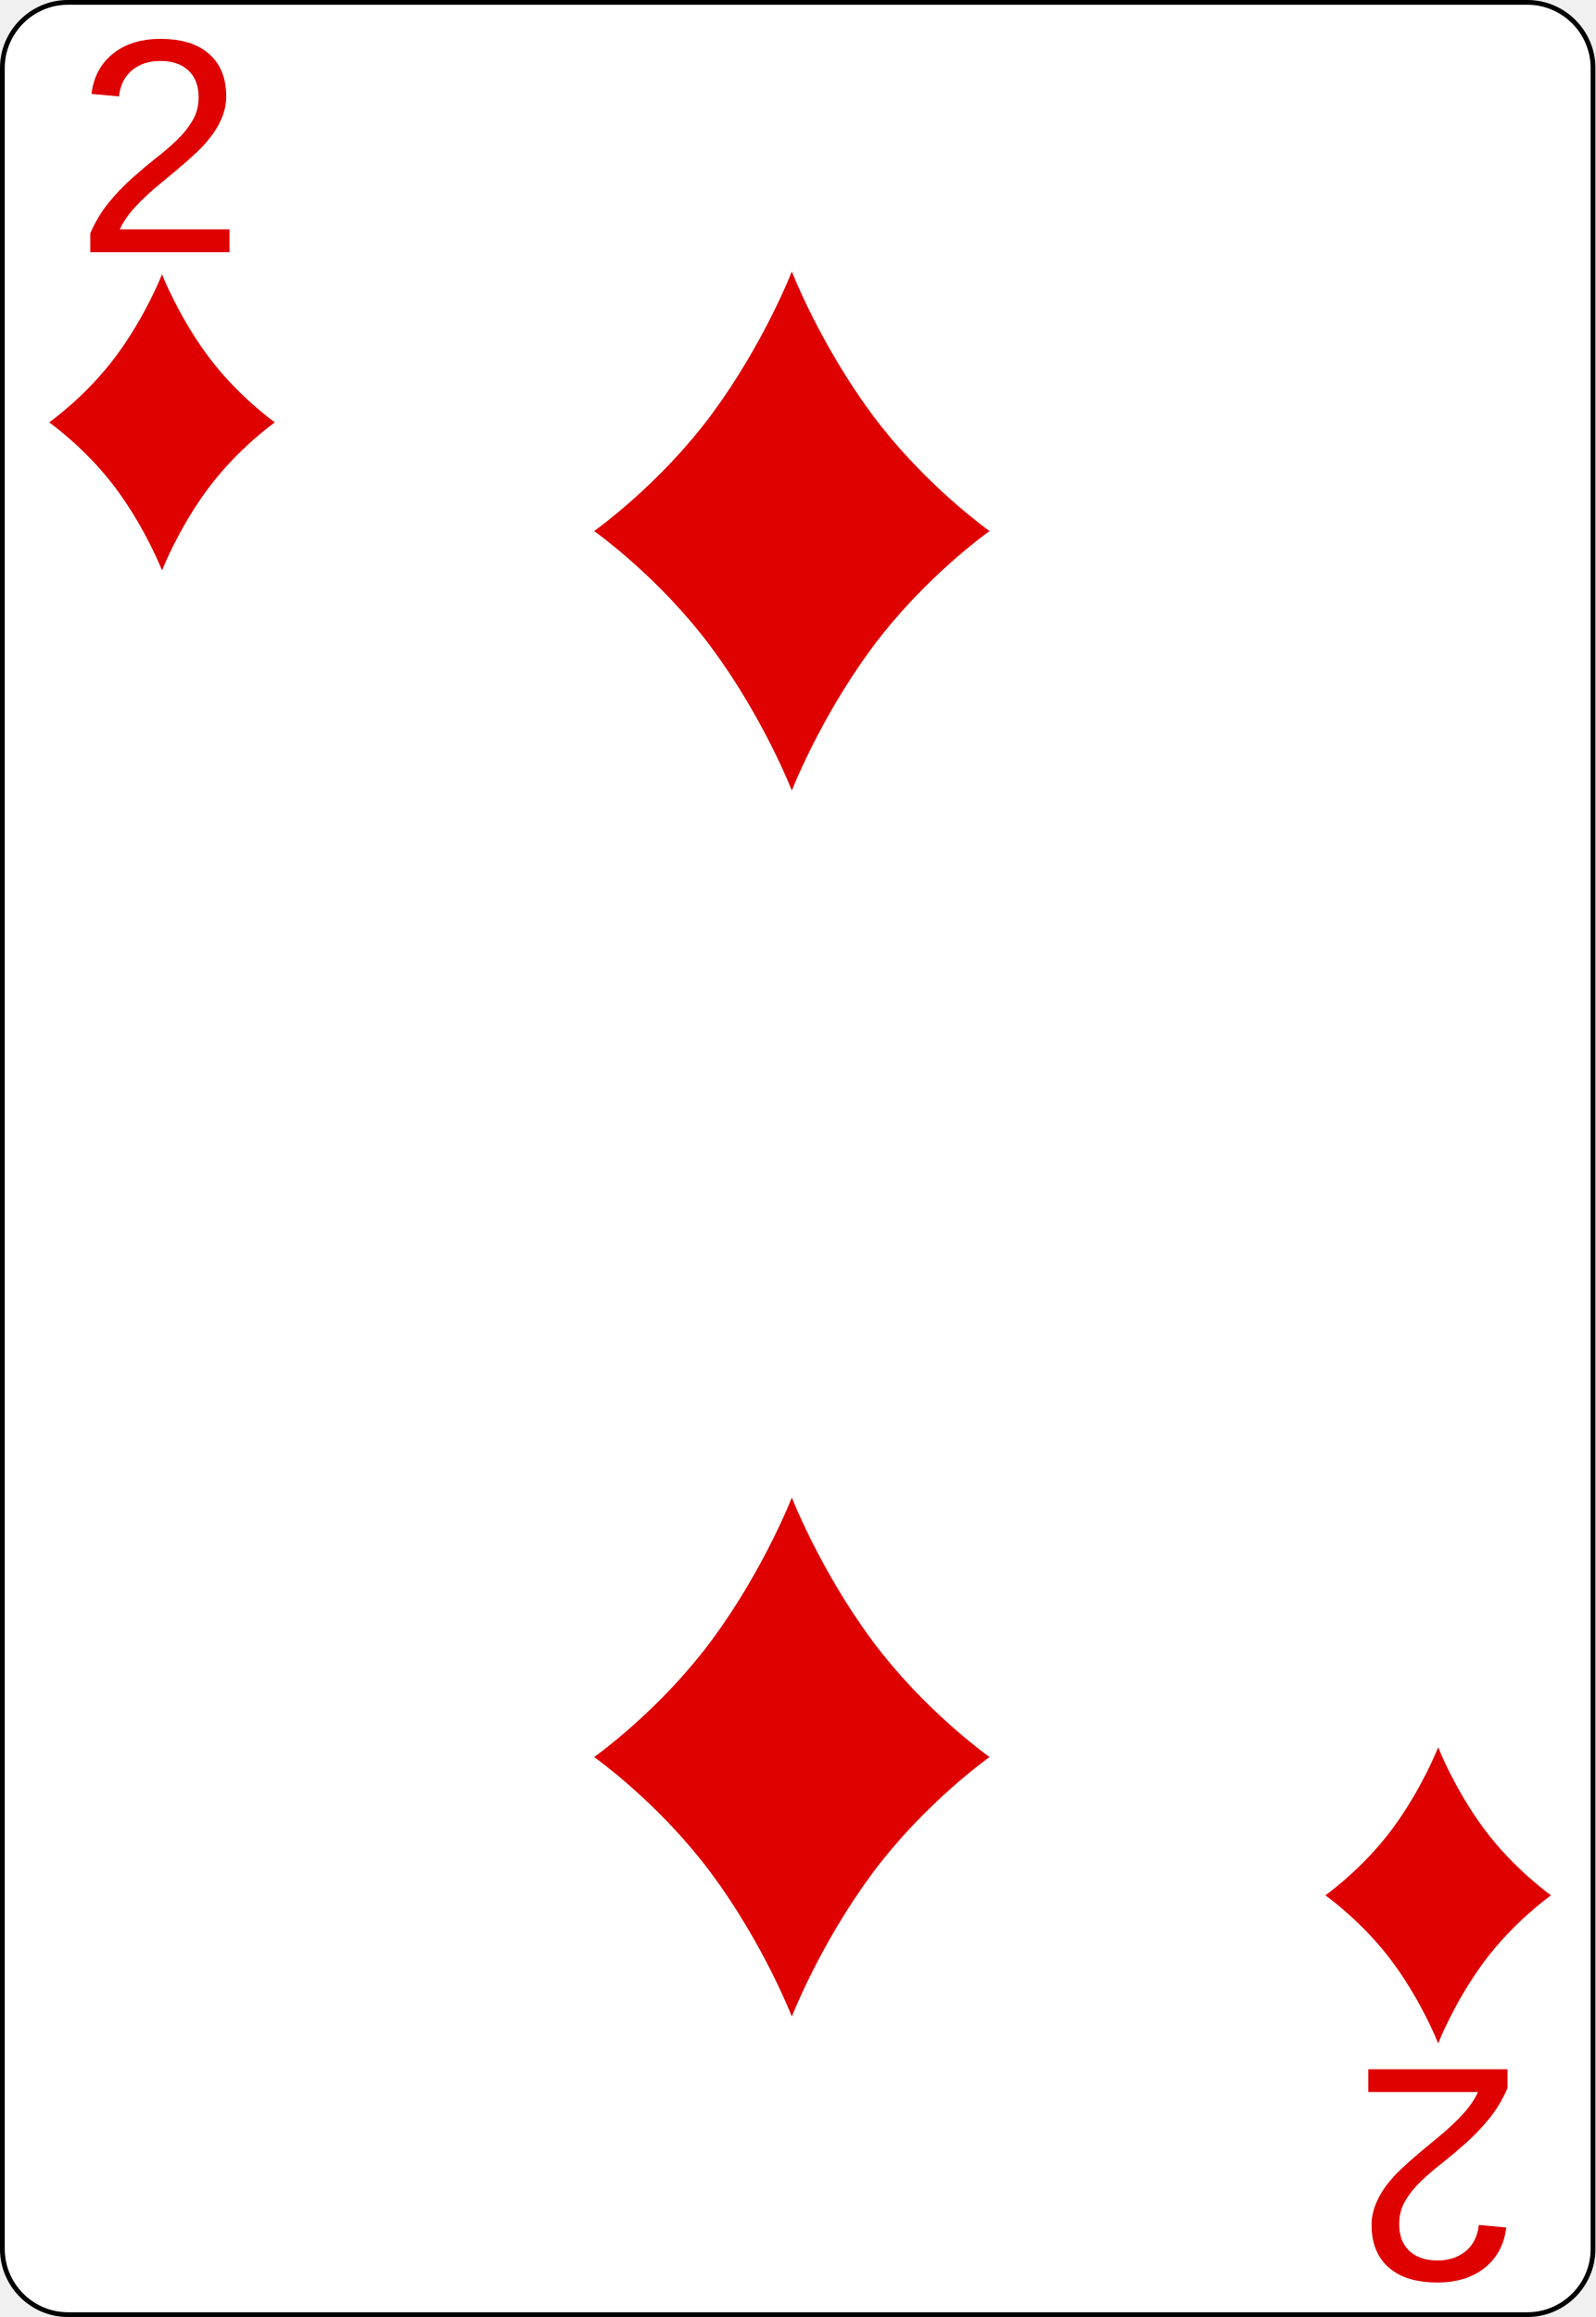
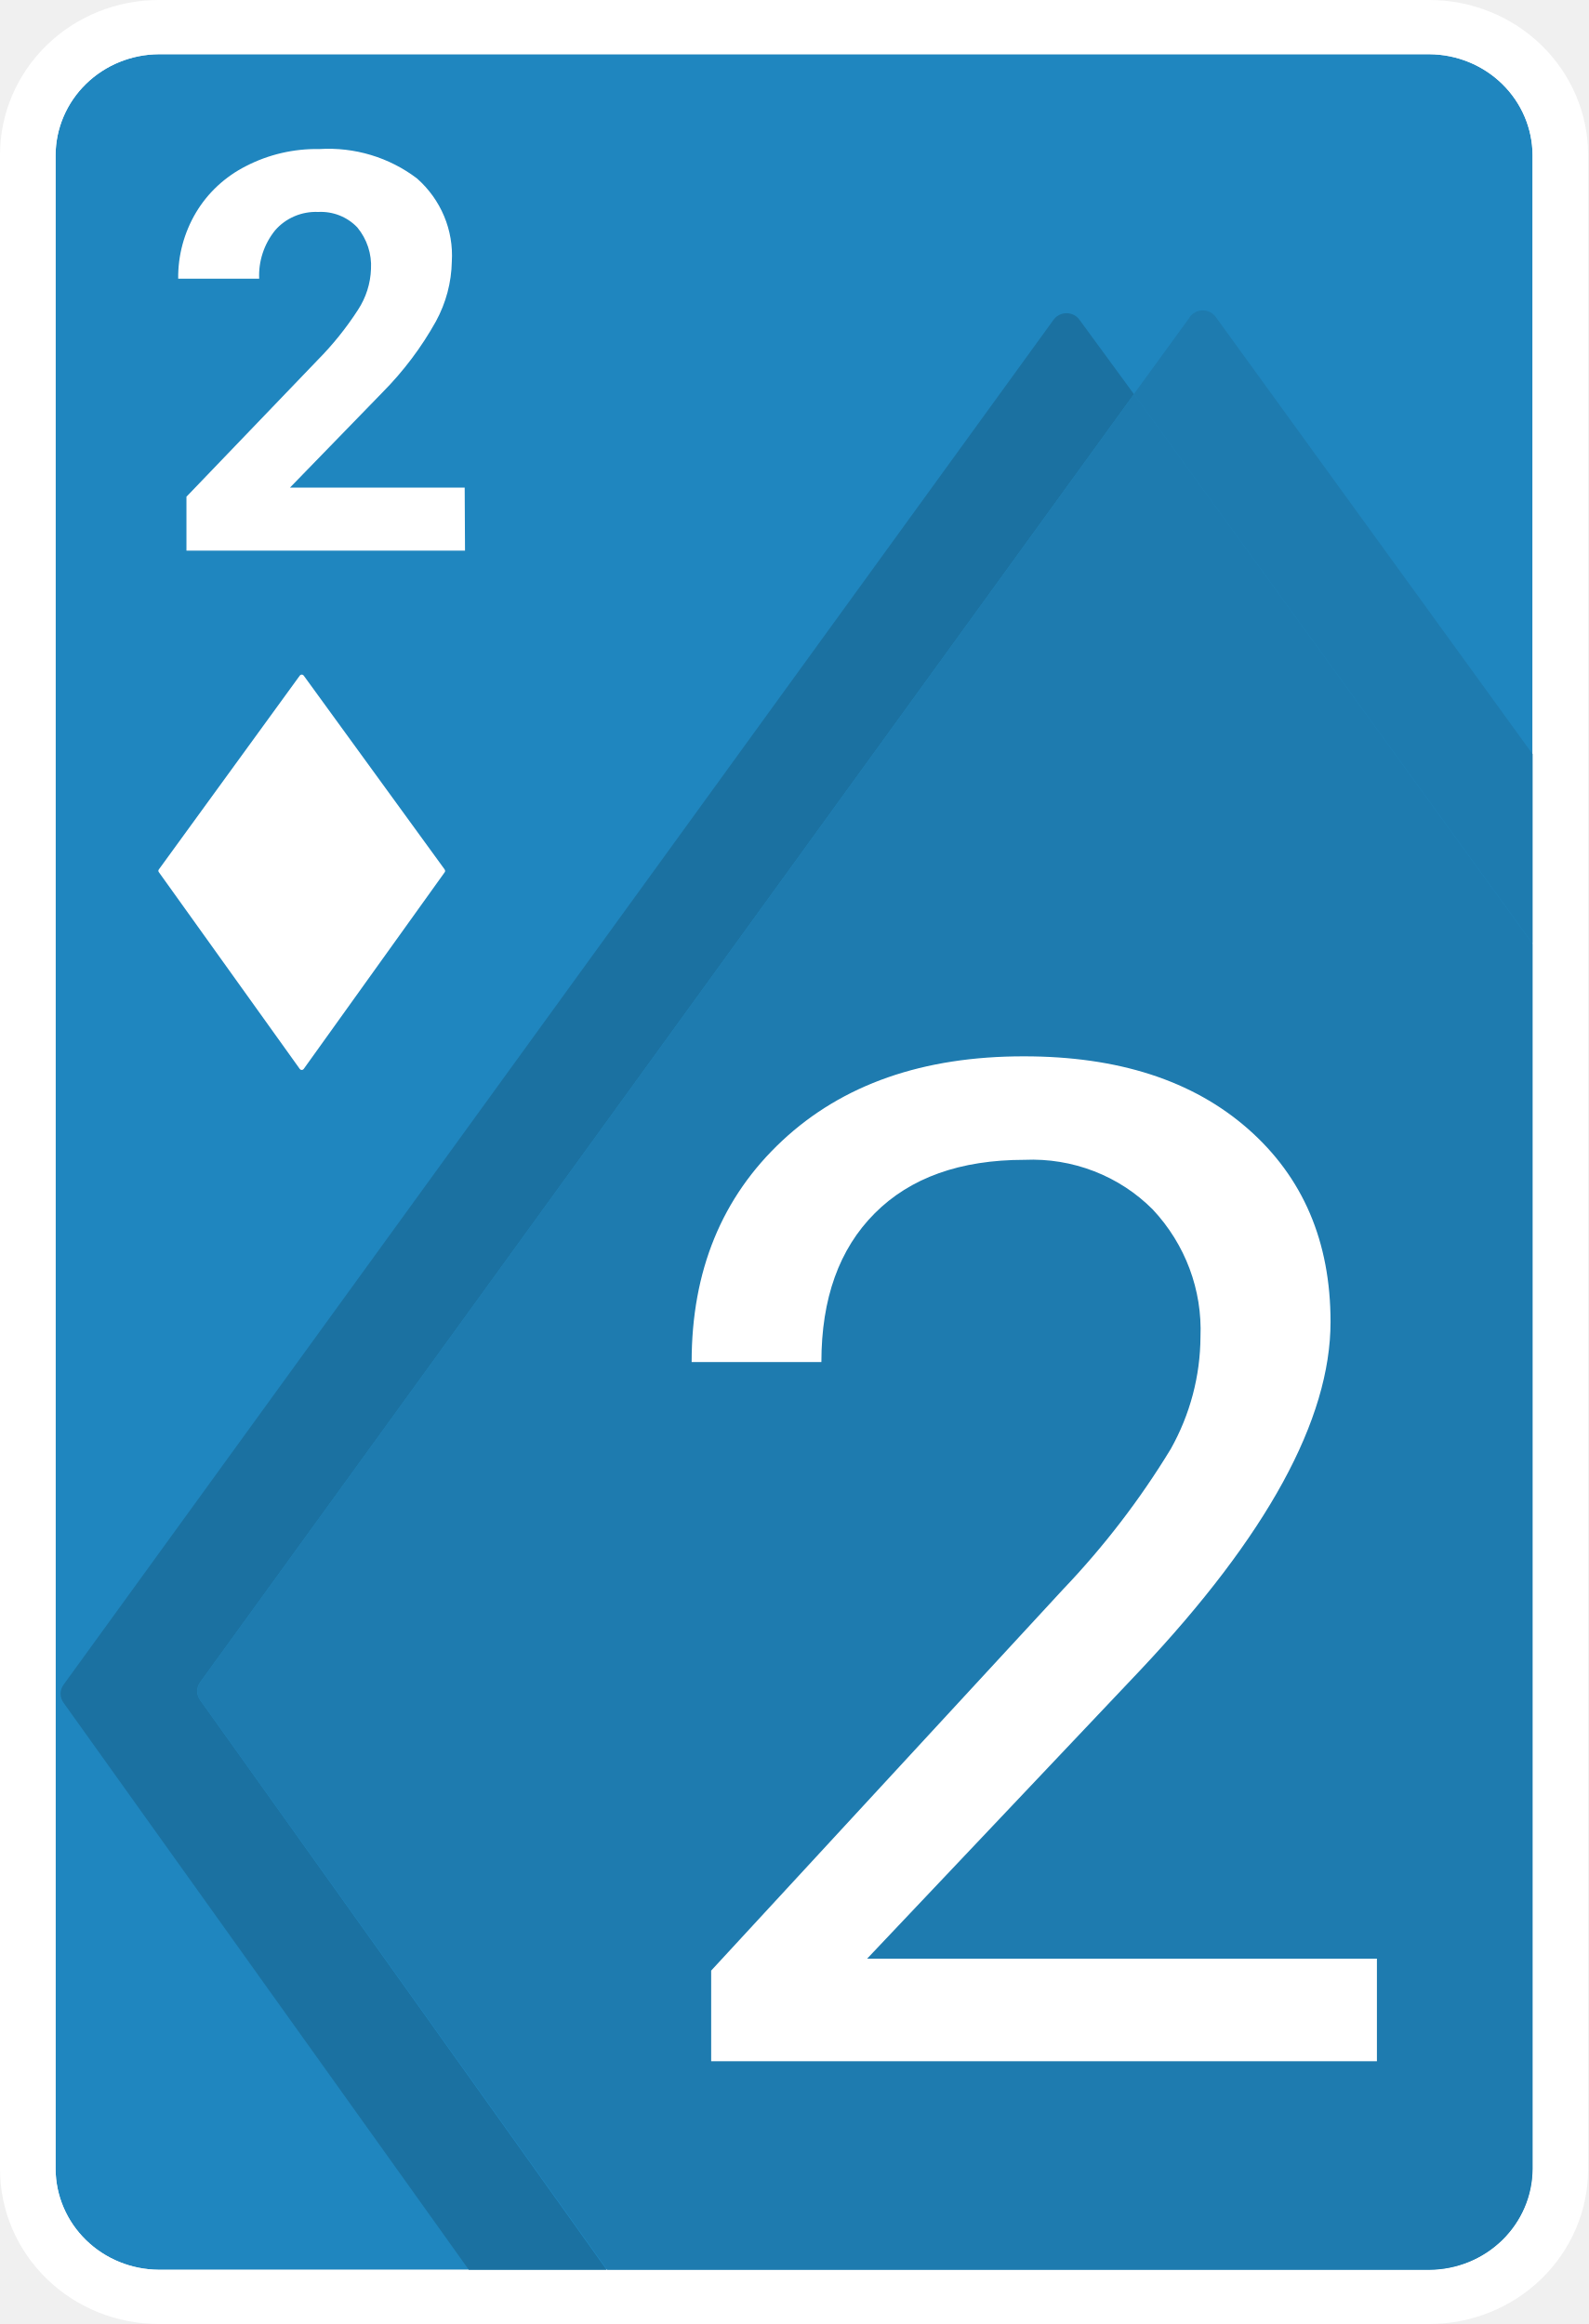
- <svg xmlns="http://www.w3.org/2000/svg" xmlns:xlink="http://www.w3.org/1999/xlink" width="167.087pt" height="242.667pt" viewBox="0 0 167.087 242.667" xml:space="preserve" id="svg2" version="1.1">
-   <defs id="defs41">
-     <radialGradient xlink:href="#linearGradient3773" id="radialGradient3781" cx="-0.158" cy="-8.835" fx="-0.158" fy="-8.835" r="8" gradientTransform="matrix(-1.584269,-0.02349808,0.03071979,-2.477574,-0.2485638,-26.71351)" gradientUnits="userSpaceOnUse" />
-     <linearGradient id="linearGradient3773">
-       <stop style="stop-color:#000000;stop-opacity:1;" offset="0" id="stop3775" />
-       <stop style="stop-color:#000000;stop-opacity:0.649;" offset="1" id="stop3777" />
-     </linearGradient>
-     <radialGradient xlink:href="#linearGradient3773" id="radialGradient3957" cx="-0.158" cy="-8.835" fx="-0.158" fy="-8.835" r="8" gradientTransform="matrix(-1.584269,-0.02349808,0.03071979,-2.477574,-0.2485638,-26.71351)" gradientUnits="userSpaceOnUse" />
-     <linearGradient id="linearGradient3959">
-       <stop style="stop-color:#000000;stop-opacity:1;" offset="0" id="stop3961" />
-       <stop style="stop-color:#000000;stop-opacity:0.649;" offset="1" id="stop3963" />
-     </linearGradient>
-     <radialGradient r="81.903" fy="509.476" fx="168.025" cy="509.476" cx="168.025" gradientTransform="matrix(1.25656,-0.7774064,0.3366382,0.5361257,-221.2021,359.2426)" gradientUnits="userSpaceOnUse" id="radialGradient3975" xlink:href="#linearGradient3784-4" />
-     <linearGradient id="linearGradient3784-4">
-       <stop style="stop-color:#ffffff;stop-opacity:0.435;" offset="0" id="stop3786-8" />
-       <stop style="stop-color:#000000;stop-opacity:0;" offset="1" id="stop3788-6" />
-     </linearGradient>
-     <radialGradient xlink:href="#linearGradient3784-4-5" id="radialGradient3929" gradientUnits="userSpaceOnUse" gradientTransform="matrix(1.25656,-0.7774064,0.3366382,0.5361257,-221.2021,359.2426)" cx="168.025" cy="509.476" fx="168.025" fy="509.476" r="81.903" />
-     <linearGradient id="linearGradient3784-4-5">
-       <stop style="stop-color:#ffffff;stop-opacity:0.489;" offset="0" id="stop3786-8-0" />
-       <stop style="stop-color:#000000;stop-opacity:0;" offset="1" id="stop3788-6-3" />
-     </linearGradient>
-     <radialGradient xlink:href="#linearGradient3784-4-1" id="radialGradient3927" gradientUnits="userSpaceOnUse" gradientTransform="matrix(1.25656,-0.7774064,0.3366382,0.5361257,-221.2021,359.2426)" cx="168.025" cy="509.476" fx="168.025" fy="509.476" r="81.903" />
-     <linearGradient id="linearGradient3784-4-1">
-       <stop style="stop-color:#ffffff;stop-opacity:0.237;" offset="0" id="stop3786-8-03" />
-       <stop style="stop-color:#000000;stop-opacity:0;" offset="1" id="stop3788-6-6" />
-     </linearGradient>
-     <linearGradient id="linearGradient3768">
-       <stop style="stop-color:#df0000;stop-opacity:1;" offset="0" id="stop3770" />
-       <stop style="stop-color:#df0000;stop-opacity:0.672;" offset="1" id="stop3772" />
-     </linearGradient>
-     <linearGradient id="linearGradient3784-4-6">
-       <stop style="stop-color:#ffffff;stop-opacity:0.313;" offset="0" id="stop3786-8-8" />
-       <stop style="stop-color:#000000;stop-opacity:0;" offset="1" id="stop3788-6-8" />
-     </linearGradient>
-     <radialGradient r="81.903" fy="492.632" fx="159.354" cy="492.632" cx="159.354" gradientTransform="matrix(1.089478,-0.715138,0.4464527,0.6562658,-244.9333,290.9185)" gradientUnits="userSpaceOnUse" id="radialGradient4013-8" xlink:href="#linearGradient3784-4-2" />
-     <linearGradient id="linearGradient3784-4-2">
-       <stop style="stop-color:#ffffff;stop-opacity:0.29;" offset="0" id="stop3786-8-1" />
-       <stop style="stop-color:#000000;stop-opacity:0;" offset="1" id="stop3788-6-5" />
-     </linearGradient>
-     <linearGradient id="linearGradient2984">
-       <stop style="stop-color:#df0000;stop-opacity:1;" offset="0" id="stop2986" />
-       <stop style="stop-color:#df0000;stop-opacity:0.641;" offset="1" id="stop2988" />
-     </linearGradient>
-     <linearGradient id="linearGradient3784-4-4">
-       <stop style="stop-color:#ffffff;stop-opacity:0.435;" offset="0" id="stop3786-8-8-2" />
-       <stop style="stop-color:#000000;stop-opacity:0;" offset="1" id="stop3788-6-1" />
-     </linearGradient>
-     <filter color-interpolation-filters="sRGB" id="filter3834-6-0" x="-0.139" width="1.279" y="-0.162" height="1.325">
-       <feGaussianBlur stdDeviation="9.511" id="feGaussianBlur3836-6-6" />
-     </filter>
-     <radialGradient r="81.903" fy="511.223" fx="171.487" cy="511.223" cx="171.487" gradientTransform="matrix(1.152989,-0.6739155,0.3948202,0.6754904,-233.6326,270.4008)" gradientUnits="userSpaceOnUse" id="radialGradient3100" xlink:href="#linearGradient3784-4-4" />
-     <radialGradient xlink:href="#linearGradient2984" id="radialGradient3137" gradientUnits="userSpaceOnUse" gradientTransform="matrix(-1.122416,0.00551393,-0.00908973,-1.85031,-0.0293938,-10.2277)" cx="1.6632675e-13" cy="-3.234" fx="1.6632675e-13" fy="-3.234" r="8" />
+ <svg xmlns="http://www.w3.org/2000/svg" width="550" height="805" viewBox="0 0 550 805" fill="none">
+   <g clip-path="url(#clip0_34_589)">
+     <path d="M530.75 751.333C530.692 760.568 526.907 769.407 520.215 775.937C513.523 782.467 504.464 786.16 495 786.217H55C45.536 786.16 36.477 782.467 29.785 775.937C23.093 769.407 19.308 760.568 19.25 751.333V53.666C19.308 44.432 23.093 35.592 29.785 29.062C36.477 22.533 45.536 18.84 55 18.783H495C504.464 18.84 513.523 22.533 520.215 29.062C526.907 35.592 530.692 44.432 530.75 53.666V751.333Z" fill="#1F86BF" />
+     <path d="M495 0H55C40.413 0 26.424 5.654 16.109 15.719C5.795 25.783 0 39.433 0 53.667L0 751.333C0 765.567 5.795 779.217 16.109 789.281C26.424 799.346 40.413 805 55 805H495C509.587 805 523.576 799.346 533.891 789.281C544.205 779.217 550 765.567 550 751.333V53.667C550 39.433 544.205 25.783 533.891 15.719C523.576 5.654 509.587 0 495 0ZM530.75 751.333C530.692 760.568 526.907 769.408 520.215 775.937C513.523 782.467 504.464 786.16 495 786.217H55C45.536 786.16 36.477 782.467 29.785 775.937C23.093 769.408 19.308 760.568 19.25 751.333V53.667C19.308 44.432 23.093 35.592 29.785 29.063C36.477 22.533 45.536 18.84 55 18.783H495C504.464 18.84 513.523 22.533 520.215 29.063C526.907 35.592 530.692 44.432 530.75 53.667V751.333Z" fill="white" />
+     <path d="M69.3 588.885C68.649 587.981 68.3 586.903 68.3 585.799C68.3 584.694 68.649 583.617 69.3 582.713L392.7 136.528L374 110.983C373.504 110.218 372.818 109.588 372.005 109.152C371.193 108.715 370.28 108.486 369.353 108.486C368.425 108.486 367.512 108.715 366.7 109.152C365.887 109.588 365.201 110.218 364.705 110.983L22 583.572C21.337 584.481 20.98 585.569 20.98 586.684C20.98 587.8 21.337 588.888 22 589.797L162.36 786.217H210.045L69.3 588.885Z" fill="#1B71A1" />
+     <path d="M411.95 110.016L392.7 136.474L530.75 326.83V261.195L421.19 110.016C420.694 109.251 420.008 108.622 419.195 108.185C418.383 107.748 417.47 107.52 416.542 107.52C415.615 107.52 414.702 107.748 413.89 108.185C413.077 108.622 412.391 109.251 411.895 110.016H411.95ZM69.3 582.712C68.649 583.616 68.3 584.694 68.3 585.798C68.3 586.903 68.649 587.98 69.3 588.884L210.32 786.216H495C504.464 786.16 513.523 782.467 520.215 775.937C526.907 769.407 530.692 760.567 530.75 751.333V326.937L392.7 136.528L69.3 582.712Z" fill="#1E7BAF" />
+     <path d="M161.04 190.731H64.57V172.055L110 124.721C115.255 119.408 119.936 113.581 123.97 107.333C126.753 103.093 128.312 98.198 128.48 93.165C128.782 87.965 127.097 82.84 123.75 78.782C122.036 76.975 119.935 75.557 117.597 74.63C115.259 73.702 112.74 73.288 110.22 73.416C107.392 73.291 104.572 73.802 101.978 74.909C99.384 76.017 97.086 77.691 95.26 79.802C91.432 84.561 89.481 90.502 89.76 96.546H61.71C61.614 88.506 63.742 80.59 67.87 73.63C71.963 66.769 77.972 61.185 85.195 57.531C93.016 53.495 101.759 51.464 110.605 51.627C122.778 50.877 134.812 54.504 144.43 61.824C148.514 65.434 151.717 69.893 153.801 74.871C155.886 79.85 156.8 85.221 156.475 90.589C156.34 97.821 154.456 104.919 150.975 111.305C145.971 120.299 139.736 128.586 132.44 135.938L100.43 168.889H160.93L161.04 190.731ZM476.85 713.981H246.29V682.586L368.115 550.566C382.314 535.693 394.834 519.374 405.46 501.891C412.14 489.992 415.674 476.656 415.745 463.09C416.417 446.838 410.487 430.984 399.245 418.976C393.511 413.196 386.584 408.672 378.922 405.702C371.261 402.732 363.04 401.385 354.805 401.749C332.548 401.749 315.26 407.92 302.94 420.264C290.62 432.607 284.46 449.78 284.46 471.784H239.525C239.525 440.228 249.975 414.682 270.875 395.148C291.775 375.613 319.697 365.863 354.64 365.899C387.273 365.899 413.123 374.271 432.19 391.015C451.257 407.759 460.79 430.049 460.79 457.884C460.79 491.694 438.79 531.944 394.79 578.634L300.3 678.454H476.85V713.981ZM154 301.177L105.16 233.987C105.083 233.887 104.983 233.805 104.869 233.75C104.754 233.694 104.628 233.665 104.5 233.665C104.372 233.665 104.246 233.694 104.131 233.75C104.016 233.805 103.917 233.887 103.84 233.987L55 301.177C54.897 301.308 54.842 301.469 54.842 301.633C54.842 301.798 54.897 301.959 55 302.09L103.84 370.3C103.917 370.4 104.016 370.481 104.131 370.537C104.246 370.593 104.372 370.622 104.5 370.622C104.628 370.622 104.754 370.593 104.869 370.537C104.983 370.481 105.083 370.4 105.16 370.3L154 302.143C154.103 302.012 154.158 301.852 154.158 301.687C154.158 301.522 154.103 301.362 154 301.231V301.177Z" fill="white" />
+   </g>
+   <defs>
+     <clipPath id="clip0_34_589">
+       <rect width="550" height="805" fill="white" />
+     </clipPath>
  </defs>
-   <g id="Layer_x0020_1" style="fill-rule:nonzero;clip-rule:nonzero;stroke:#000000;stroke-miterlimit:4;">
-     <path style="fill:#FFFFFF;stroke-width:0.5;" d="M166.837,235.548c0,3.777-3.087,6.869-6.871,6.869H7.111c-3.775,0-6.861-3.092-6.861-6.869V7.12C0.25,3.343,3.336,0.25,7.111,0.25h152.855    c3.784,0,6.871,3.093,6.871,6.87v228.428z" id="path5" />
-     <g style="stroke:none;" id="g7">
-       <g id="g9">
- 				
- 			</g>
-     </g>
-     <g id="g15">
- 			
- 		</g>
-     <g id="g19">
- 			
- 		</g>
-     <g style="stroke:none;" id="g23">
-       <g id="g25">
- 				
- 			</g>
-     </g>
-     <g style="stroke:none;" id="g31">
-       <g id="g33">
- 				
- 			</g>
-     </g>
-   </g>
-   <text xml:space="preserve" style="font-size:32px;font-style:normal;font-weight:normal;line-height:125%;letter-spacing:0px;word-spacing:0px;fill:#df0000;fill-opacity:1;stroke:none;font-family:Bitstream Vera Sans" x="7.846" y="26.413" id="text3788">
-     <tspan id="tspan3790" x="7.846" y="26.413" style="font-style:normal;font-variant:normal;font-weight:normal;font-stretch:normal;fill:#df0000;fill-opacity:1;font-family:Arial;-inkscape-font-specification:Arial">2</tspan>
-   </text>
-   <text xml:space="preserve" style="font-size:32px;font-style:normal;font-weight:normal;line-height:125%;letter-spacing:0px;word-spacing:0px;fill:#df0000;fill-opacity:1;stroke:none;font-family:Bitstream Vera Sans" x="-159.488" y="-216.715" id="text3788-4" transform="scale(-1,-1)">
-     <tspan id="tspan3790-3" x="-159.488" y="-216.715" style="font-style:normal;font-variant:normal;font-weight:normal;font-stretch:normal;fill:#df0000;fill-opacity:1;font-family:Arial;-inkscape-font-specification:Arial">2</tspan>
-   </text>
-   <g transform="matrix(1.476906,0,0,1.476906,16.9681,44.23616)" id="layer1-2-6">
-     <path style="fill:#df0000" id="dl-6" d="M 3.243,-4.725 C 1.126,-7.589 0,-10.5 0,-10.5 c 0,0 -1.126,2.911 -3.243,5.775 C -5.361,-1.862 -8,0 -8,0 -8,0 -5.361,1.861 -3.243,4.726 -1.126,7.589 0,10.5 0,10.5 0,10.5 1.126,7.589 3.243,4.726 5.361,1.861 8,0 8,0 8,0 5.361,-1.862 3.243,-4.725 z" />
-   </g>
-   <g transform="matrix(1.476906,0,0,1.476906,150.6209,198.5035)" id="layer1-2-6-4">
-     <path style="fill:#df0000" id="dl-6-9" d="M 3.243,-4.725 C 1.126,-7.589 0,-10.5 0,-10.5 c 0,0 -1.126,2.911 -3.243,5.775 C -5.361,-1.862 -8,0 -8,0 -8,0 -5.361,1.861 -3.243,4.726 -1.126,7.589 0,10.5 0,10.5 0,10.5 1.126,7.589 3.243,4.726 5.361,1.861 8,0 8,0 8,0 5.361,-1.862 3.243,-4.725 z" />
-   </g>
-   <g transform="matrix(2.588291,0,0,2.588291,82.92873,184.0219)" id="layer1-2-6-8">
-     <path style="fill:#df0000" id="dl-6-8" d="M 3.243,-4.725 C 1.126,-7.589 0,-10.5 0,-10.5 c 0,0 -1.126,2.911 -3.243,5.775 C -5.361,-1.862 -8,0 -8,0 -8,0 -5.361,1.861 -3.243,4.726 -1.126,7.589 0,10.5 0,10.5 0,10.5 1.126,7.589 3.243,4.726 5.361,1.861 8,0 8,0 8,0 5.361,-1.862 3.243,-4.725 z" />
-   </g>
-   <g transform="matrix(2.588291,0,0,2.588291,82.92873,55.61954)" id="layer1-2-6-8-2">
-     <path style="fill:#df0000" id="dl-6-8-6" d="M 3.243,-4.725 C 1.126,-7.589 0,-10.5 0,-10.5 c 0,0 -1.126,2.911 -3.243,5.775 C -5.361,-1.862 -8,0 -8,0 -8,0 -5.361,1.861 -3.243,4.726 -1.126,7.589 0,10.5 0,10.5 0,10.5 1.126,7.589 3.243,4.726 5.361,1.861 8,0 8,0 8,0 5.361,-1.862 3.243,-4.725 z" />
-   </g>
</svg>
